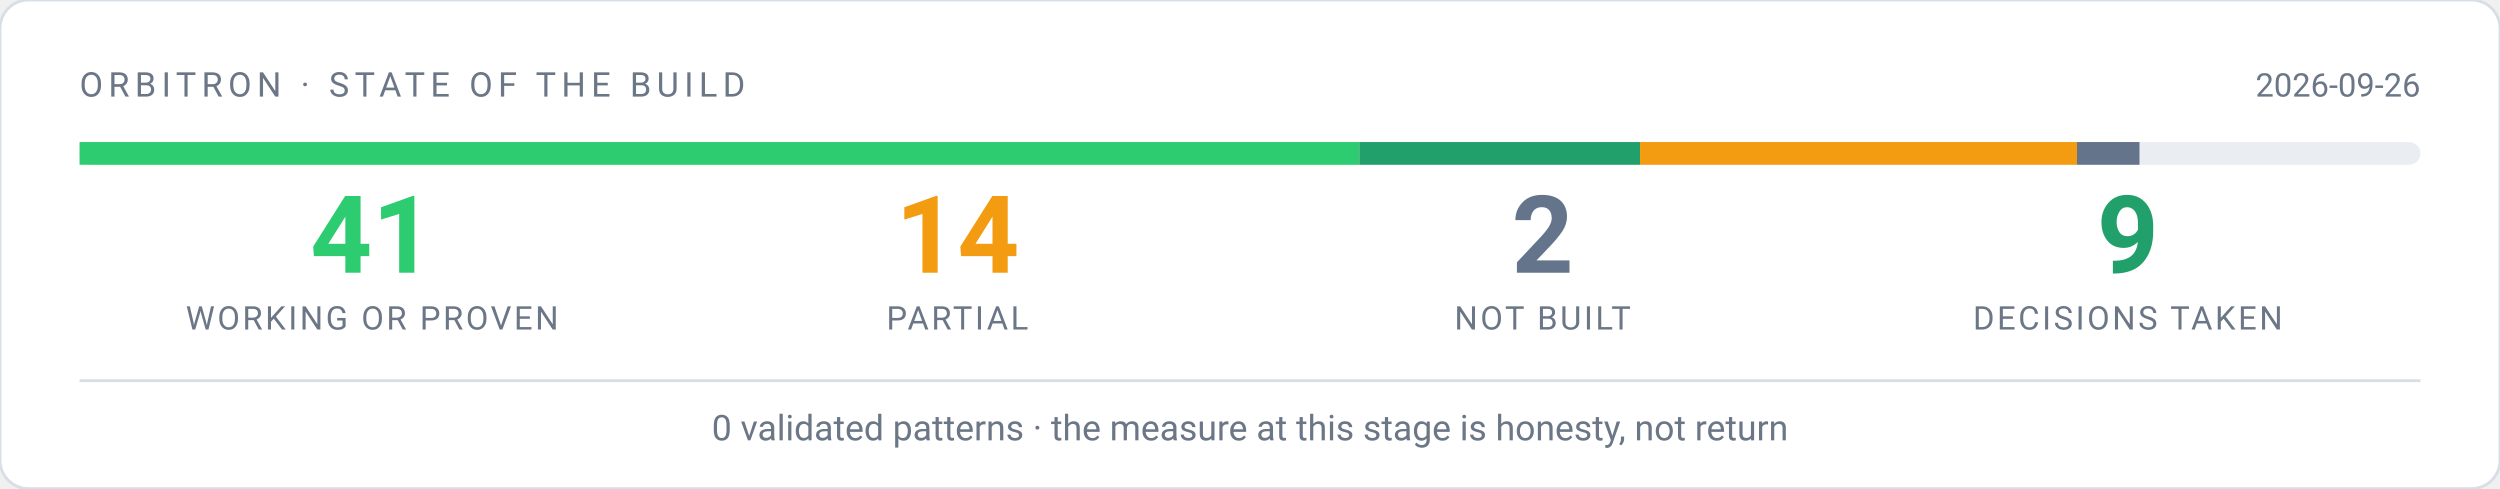
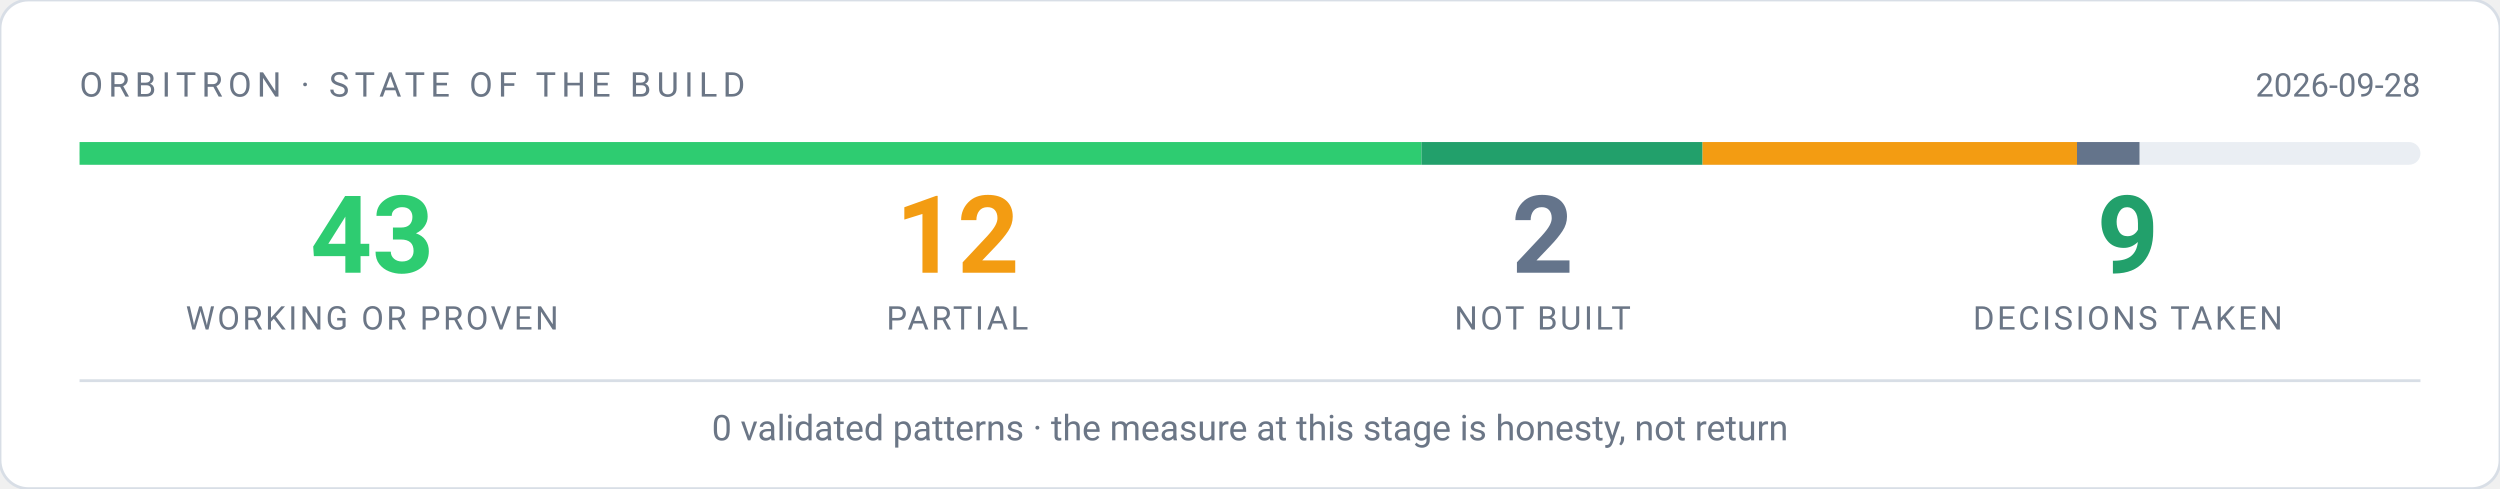
- <svg xmlns="http://www.w3.org/2000/svg" width="880" height="172" viewBox="0 0 880 172" role="img" aria-label="ORBITRON state: 41 working, 14 partial, 2 not built, 9 decisions, 0 validated patterns">
+ <svg xmlns="http://www.w3.org/2000/svg" width="880" height="172" viewBox="0 0 880 172" role="img" aria-label="ORBITRON state: 43 working, 12 partial, 2 not built, 9 decisions, 0 validated patterns">
  <style>text{font-family:-apple-system,BlinkMacSystemFont,'Segoe UI',Roboto,Helvetica,Arial,sans-serif}</style>
  <rect width="880" height="172" rx="10" fill="#ffffff" stroke="#d8dee6" />
  <text x="28" y="34" font-size="12" letter-spacing="0.16em" fill="#6b7686">ORBITRON · STATE OF THE BUILD</text>
-   <text x="852" y="34" text-anchor="end" font-size="11.5" fill="#6b7686">2026-09-26</text>
+   <text x="852" y="34" text-anchor="end" font-size="11.5" fill="#6b7686">2026-09-28</text>
  <rect x="28" y="50" width="824" height="8" rx="4" fill="#eaeef3" />
-   <rect x="28.0" y="50" width="450.5" height="8" fill="#2ecc71" />
-   <rect x="478.5" y="50" width="98.9" height="8" fill="#22a06b" />
-   <rect x="577.3" y="50" width="153.8" height="8" fill="#f39c12" />
+   <rect x="28.0" y="50" width="472.4" height="8" fill="#2ecc71" />
+   <rect x="500.4" y="50" width="98.9" height="8" fill="#22a06b" />
+   <rect x="599.3" y="50" width="131.8" height="8" fill="#f39c12" />
  <rect x="731.1" y="50" width="22.0" height="8" fill="#64748b" />
  <rect x="28" y="50" width="824" height="8" rx="4" fill="none" stroke="#eaeef3" stroke-width="0" />
-   <text x="131" y="96" text-anchor="middle" font-size="38" font-weight="600" fill="#2ecc71">41</text>
+   <text x="131" y="96" text-anchor="middle" font-size="38" font-weight="600" fill="#2ecc71">43</text>
  <text x="131" y="116" text-anchor="middle" font-size="11.5" letter-spacing="0.08em" fill="#6b7686">WORKING OR PROVEN</text>
-   <text x="337" y="96" text-anchor="middle" font-size="38" font-weight="600" fill="#f39c12">14</text>
+   <text x="337" y="96" text-anchor="middle" font-size="38" font-weight="600" fill="#f39c12">12</text>
  <text x="337" y="116" text-anchor="middle" font-size="11.5" letter-spacing="0.08em" fill="#6b7686">PARTIAL</text>
  <text x="543" y="96" text-anchor="middle" font-size="38" font-weight="600" fill="#64748b">2</text>
  <text x="543" y="116" text-anchor="middle" font-size="11.5" letter-spacing="0.08em" fill="#6b7686">NOT BUILT</text>
  <text x="749" y="96" text-anchor="middle" font-size="38" font-weight="600" fill="#22a06b">9</text>
  <text x="749" y="116" text-anchor="middle" font-size="11.5" letter-spacing="0.08em" fill="#6b7686">DECISIONS TAKEN</text>
  <line x1="28" y1="134" x2="852" y2="134" stroke="#d8dee6" />
  <text x="440" y="155" text-anchor="middle" font-size="12.5" fill="#6b7686">0 validated patterns · the measure at this stage is honesty, not return</text>
</svg>
